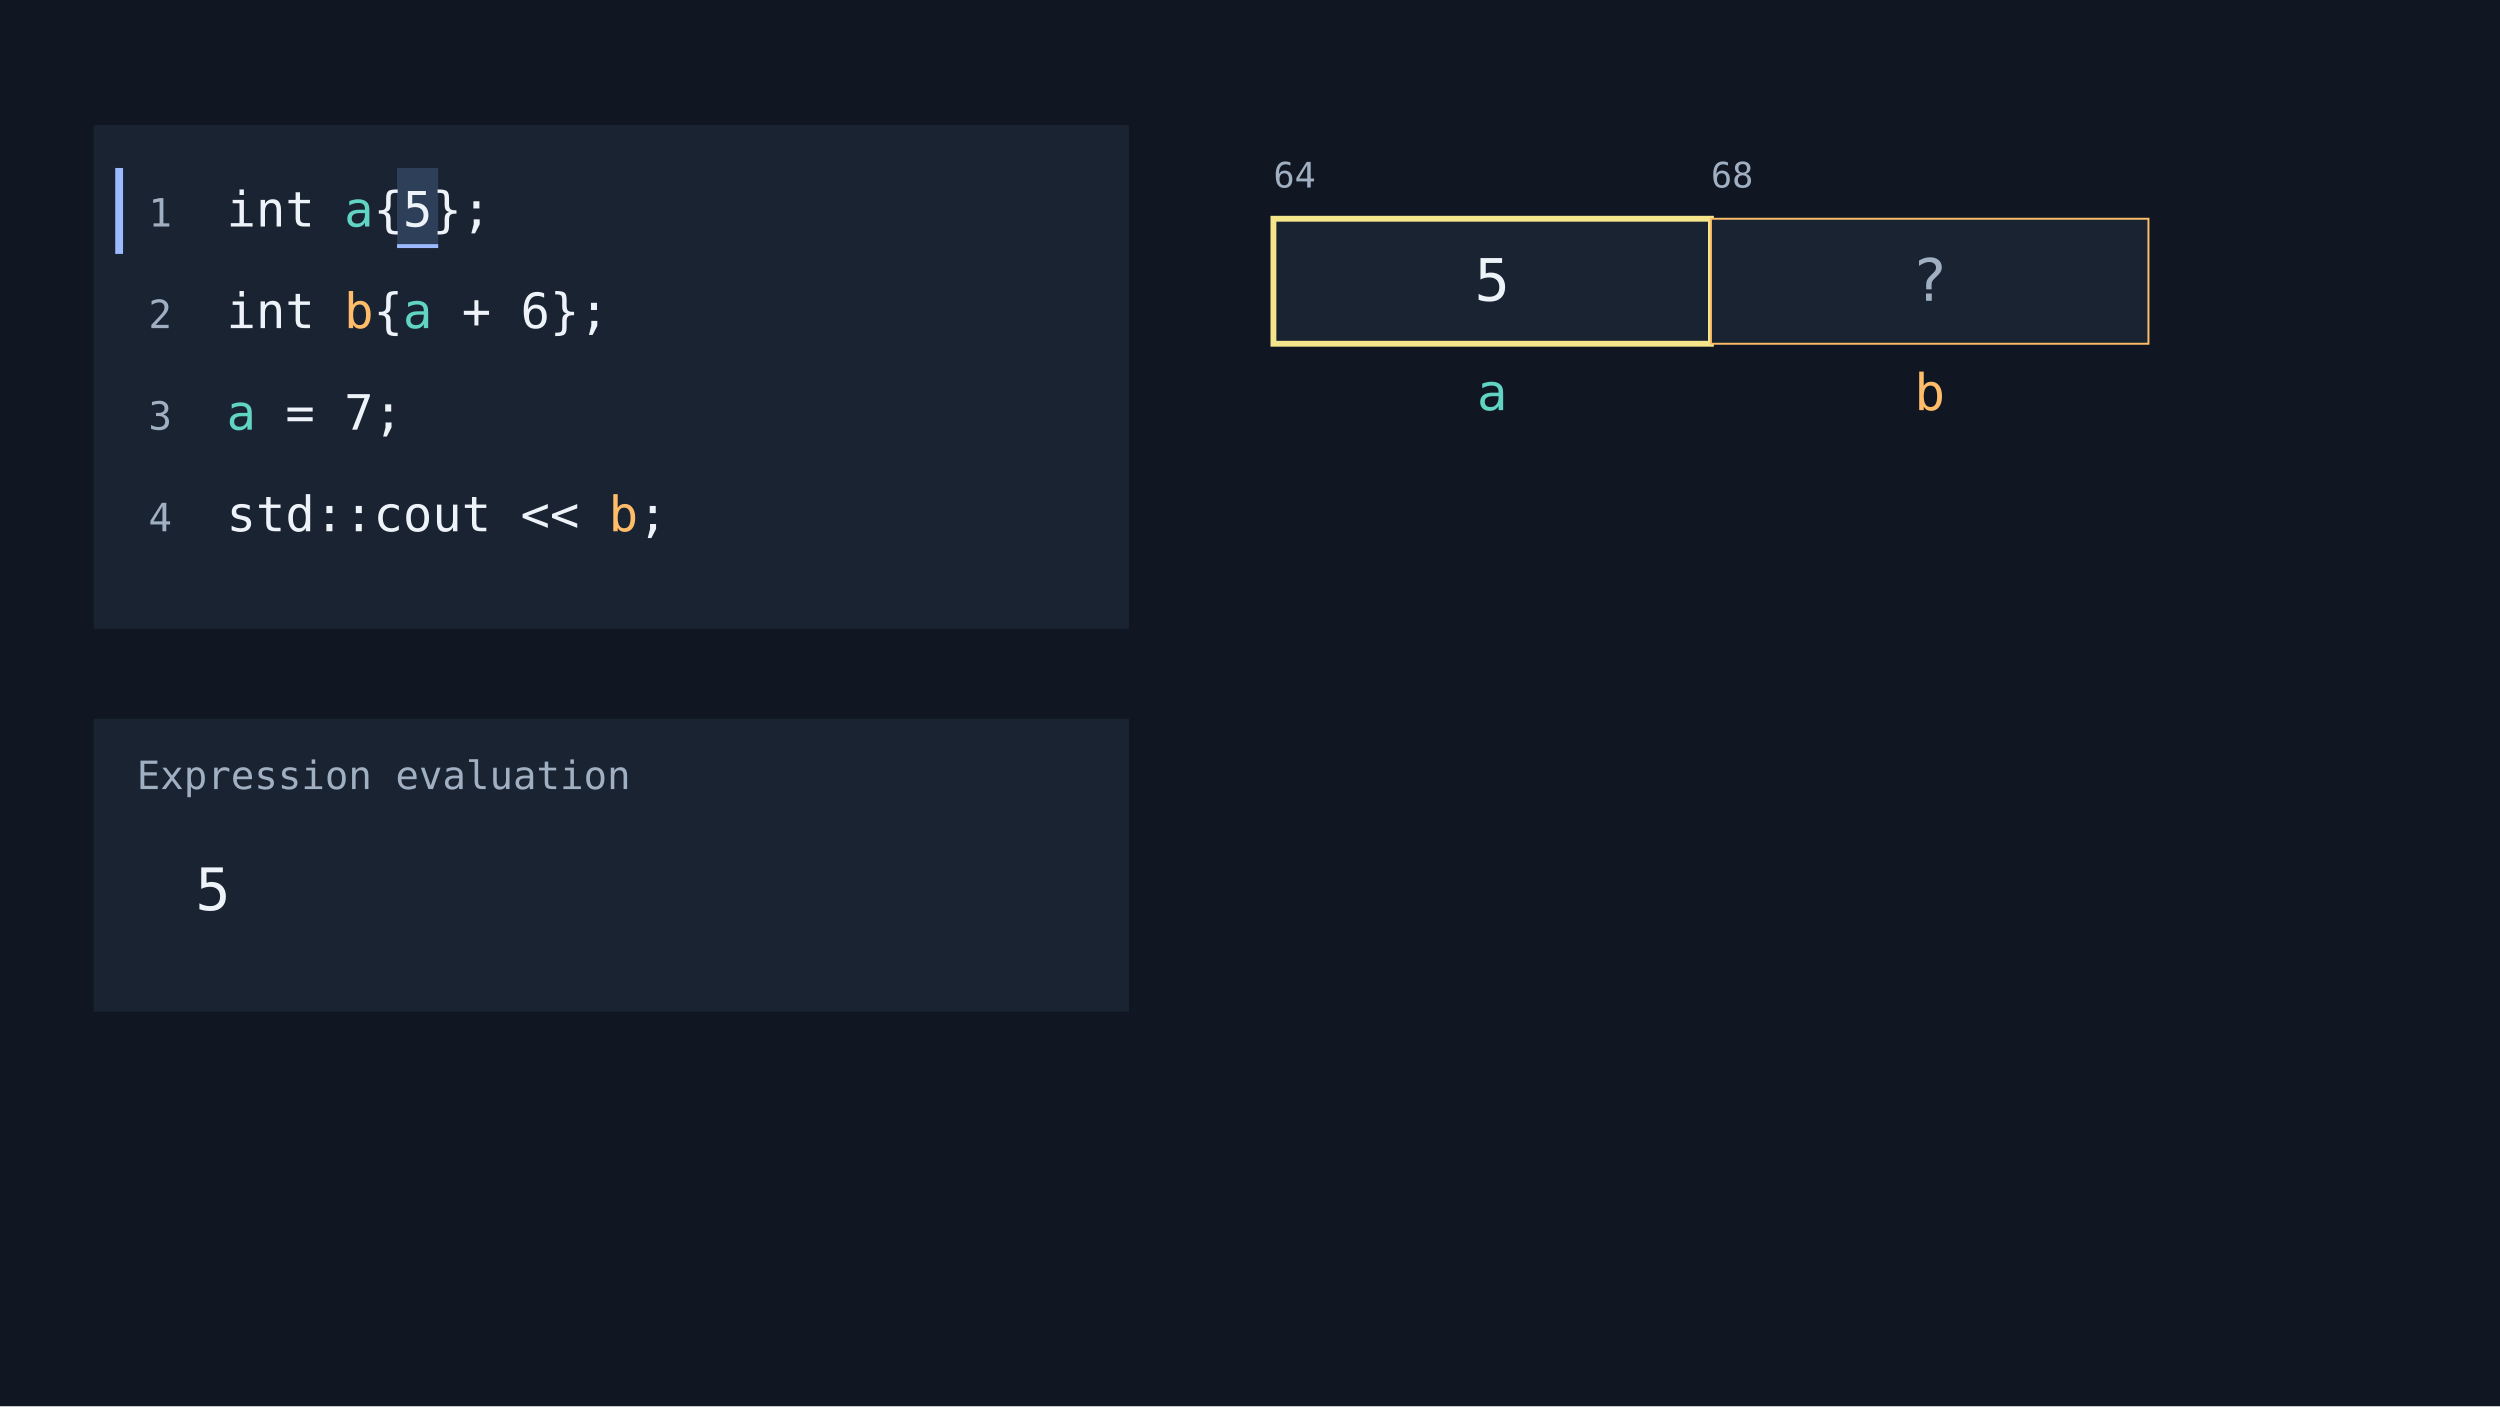
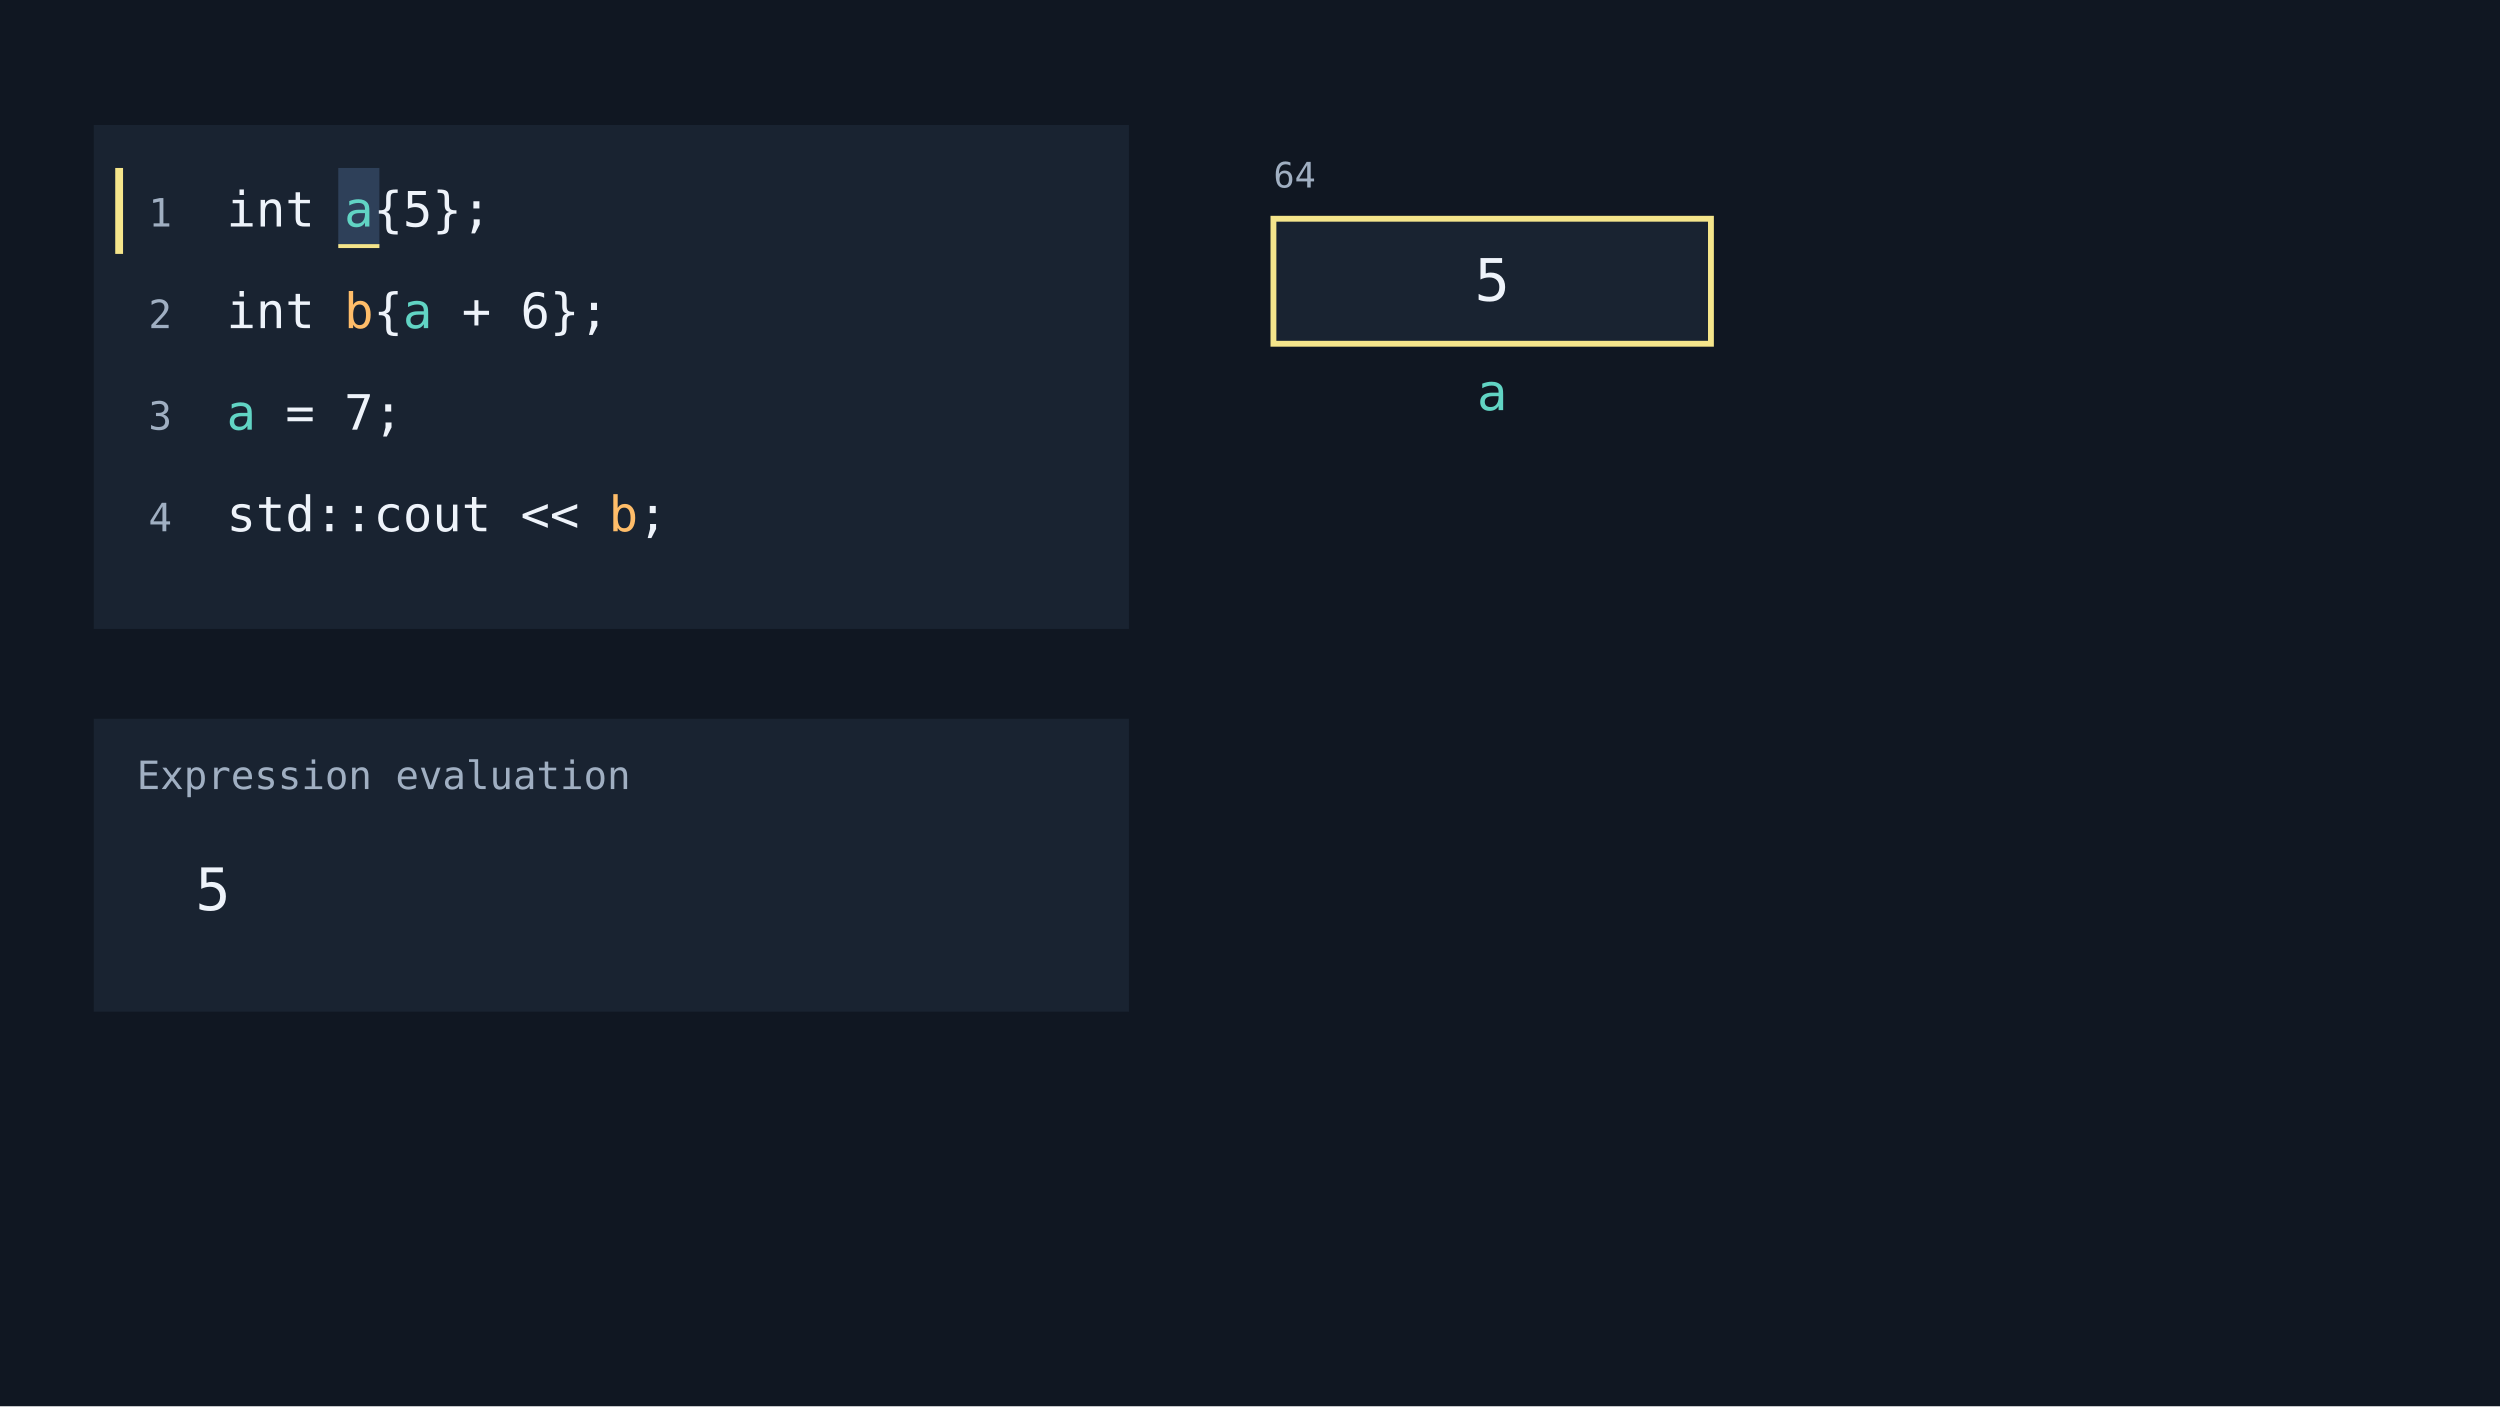
<svg xmlns="http://www.w3.org/2000/svg" viewBox="0 0 1280 720" width="1280" height="720" role="img">
  <rect x="0" y="0" width="1280" height="720" fill="#101722" stroke="none" stroke-width="1" />
  <rect x="48" y="64" width="530" height="258" fill="#192331" stroke="none" stroke-width="1" />
  <rect x="48" y="368" width="530" height="150" fill="#192331" stroke="none" stroke-width="1" />
  <text x="70" y="404" font-family="DejaVu Sans Mono,monospace" font-size="20" fill="#a0afc2" xml:space="preserve">Expression evaluation</text>
  <text x="100" y="466" font-family="DejaVu Sans Mono,monospace" font-size="30" fill="#eef3fa" xml:space="preserve">5</text>
-   <rect x="59" y="86" width="4" height="44" fill="#9cbaff" stroke="none" stroke-width="1" />
-   <rect x="203.3" y="86" width="21.05" height="40" fill="#2e4059" stroke="none" stroke-width="1" />
-   <line x1="203.3" y1="126" x2="224.35" y2="126" stroke="#9cbaff" stroke-width="2" />
+   <rect x="59" y="86" width="4" height="44" fill="#f5e58b" stroke="none" stroke-width="1" />
+   <rect x="173.2" y="86" width="21.05" height="40" fill="#2e4059" stroke="none" stroke-width="1" />
+   <line x1="173.2" y1="126" x2="194.25" y2="126" stroke="#f5e58b" stroke-width="2" />
  <text x="76" y="116" font-family="DejaVu Sans Mono,monospace" font-size="20" fill="#a0afc2" xml:space="preserve">1</text>
-   <text x="116" y="116" font-family="DejaVu Sans Mono,monospace" font-size="25" fill="#eef3fa" xml:space="preserve" />
  <text x="116.0" y="116" font-family="DejaVu Sans Mono,monospace" font-size="25" fill="#eef3fa" xml:space="preserve">int</text>
  <text x="161.15" y="116" font-family="DejaVu Sans Mono,monospace" font-size="25" fill="#eef3fa" xml:space="preserve"> </text>
  <text x="176.2" y="116" font-family="DejaVu Sans Mono,monospace" font-size="25" fill="#61d4c4" xml:space="preserve">a</text>
  <text x="191.25" y="116" font-family="DejaVu Sans Mono,monospace" font-size="25" fill="#eef3fa" xml:space="preserve">{5};</text>
  <text x="76" y="168" font-family="DejaVu Sans Mono,monospace" font-size="20" fill="#a0afc2" xml:space="preserve">2</text>
-   <text x="116" y="168" font-family="DejaVu Sans Mono,monospace" font-size="25" fill="#eef3fa" xml:space="preserve" />
  <text x="116.0" y="168" font-family="DejaVu Sans Mono,monospace" font-size="25" fill="#eef3fa" xml:space="preserve">int</text>
  <text x="161.15" y="168" font-family="DejaVu Sans Mono,monospace" font-size="25" fill="#eef3fa" xml:space="preserve"> </text>
  <text x="176.2" y="168" font-family="DejaVu Sans Mono,monospace" font-size="25" fill="#ffbd69" xml:space="preserve">b</text>
  <text x="191.25" y="168" font-family="DejaVu Sans Mono,monospace" font-size="25" fill="#eef3fa" xml:space="preserve">{</text>
  <text x="206.3" y="168" font-family="DejaVu Sans Mono,monospace" font-size="25" fill="#61d4c4" xml:space="preserve">a</text>
  <text x="221.35" y="168" font-family="DejaVu Sans Mono,monospace" font-size="25" fill="#eef3fa" xml:space="preserve"> + 6};</text>
  <text x="76" y="220" font-family="DejaVu Sans Mono,monospace" font-size="20" fill="#a0afc2" xml:space="preserve">3</text>
-   <text x="116" y="220" font-family="DejaVu Sans Mono,monospace" font-size="25" fill="#eef3fa" xml:space="preserve" />
  <text x="116.0" y="220" font-family="DejaVu Sans Mono,monospace" font-size="25" fill="#61d4c4" xml:space="preserve">a</text>
  <text x="131.05" y="220" font-family="DejaVu Sans Mono,monospace" font-size="25" fill="#eef3fa" xml:space="preserve"> = 7;</text>
  <text x="76" y="272" font-family="DejaVu Sans Mono,monospace" font-size="20" fill="#a0afc2" xml:space="preserve">4</text>
-   <text x="116" y="272" font-family="DejaVu Sans Mono,monospace" font-size="25" fill="#eef3fa" xml:space="preserve" />
  <text x="116.0" y="272" font-family="DejaVu Sans Mono,monospace" font-size="25" fill="#eef3fa" xml:space="preserve">std</text>
  <text x="161.15" y="272" font-family="DejaVu Sans Mono,monospace" font-size="25" fill="#eef3fa" xml:space="preserve">::</text>
  <text x="191.25" y="272" font-family="DejaVu Sans Mono,monospace" font-size="25" fill="#eef3fa" xml:space="preserve">cout</text>
  <text x="251.45" y="272" font-family="DejaVu Sans Mono,monospace" font-size="25" fill="#eef3fa" xml:space="preserve"> &lt;&lt; </text>
  <text x="311.65" y="272" font-family="DejaVu Sans Mono,monospace" font-size="25" fill="#ffbd69" xml:space="preserve">b</text>
  <text x="326.7" y="272" font-family="DejaVu Sans Mono,monospace" font-size="25" fill="#eef3fa" xml:space="preserve">;</text>
  <text x="652" y="96" font-family="DejaVu Sans Mono,monospace" font-size="18" fill="#a0afc2" xml:space="preserve">64</text>
  <text x="756.174" y="210" font-family="DejaVu Sans Mono,monospace" font-size="26" fill="#61d4c4" xml:space="preserve">a</text>
  <rect x="652" y="112" width="224.0" height="64" fill="#192331" stroke="#f5e58b" stroke-width="3" />
  <text x="754.97" y="154" font-family="DejaVu Sans Mono,monospace" font-size="30" fill="#eef3fa" xml:space="preserve">5</text>
-   <text x="876.0" y="96" font-family="DejaVu Sans Mono,monospace" font-size="18" fill="#a0afc2" xml:space="preserve">68</text>
-   <text x="980.174" y="210" font-family="DejaVu Sans Mono,monospace" font-size="26" fill="#ffbd69" xml:space="preserve">b</text>
-   <rect x="876.0" y="112" width="224.0" height="64" fill="#192331" stroke="#ffbd69" stroke-width="1" />
-   <text x="978.97" y="154" font-family="DejaVu Sans Mono,monospace" font-size="30" fill="#a0afc2" xml:space="preserve">?</text>
</svg>
